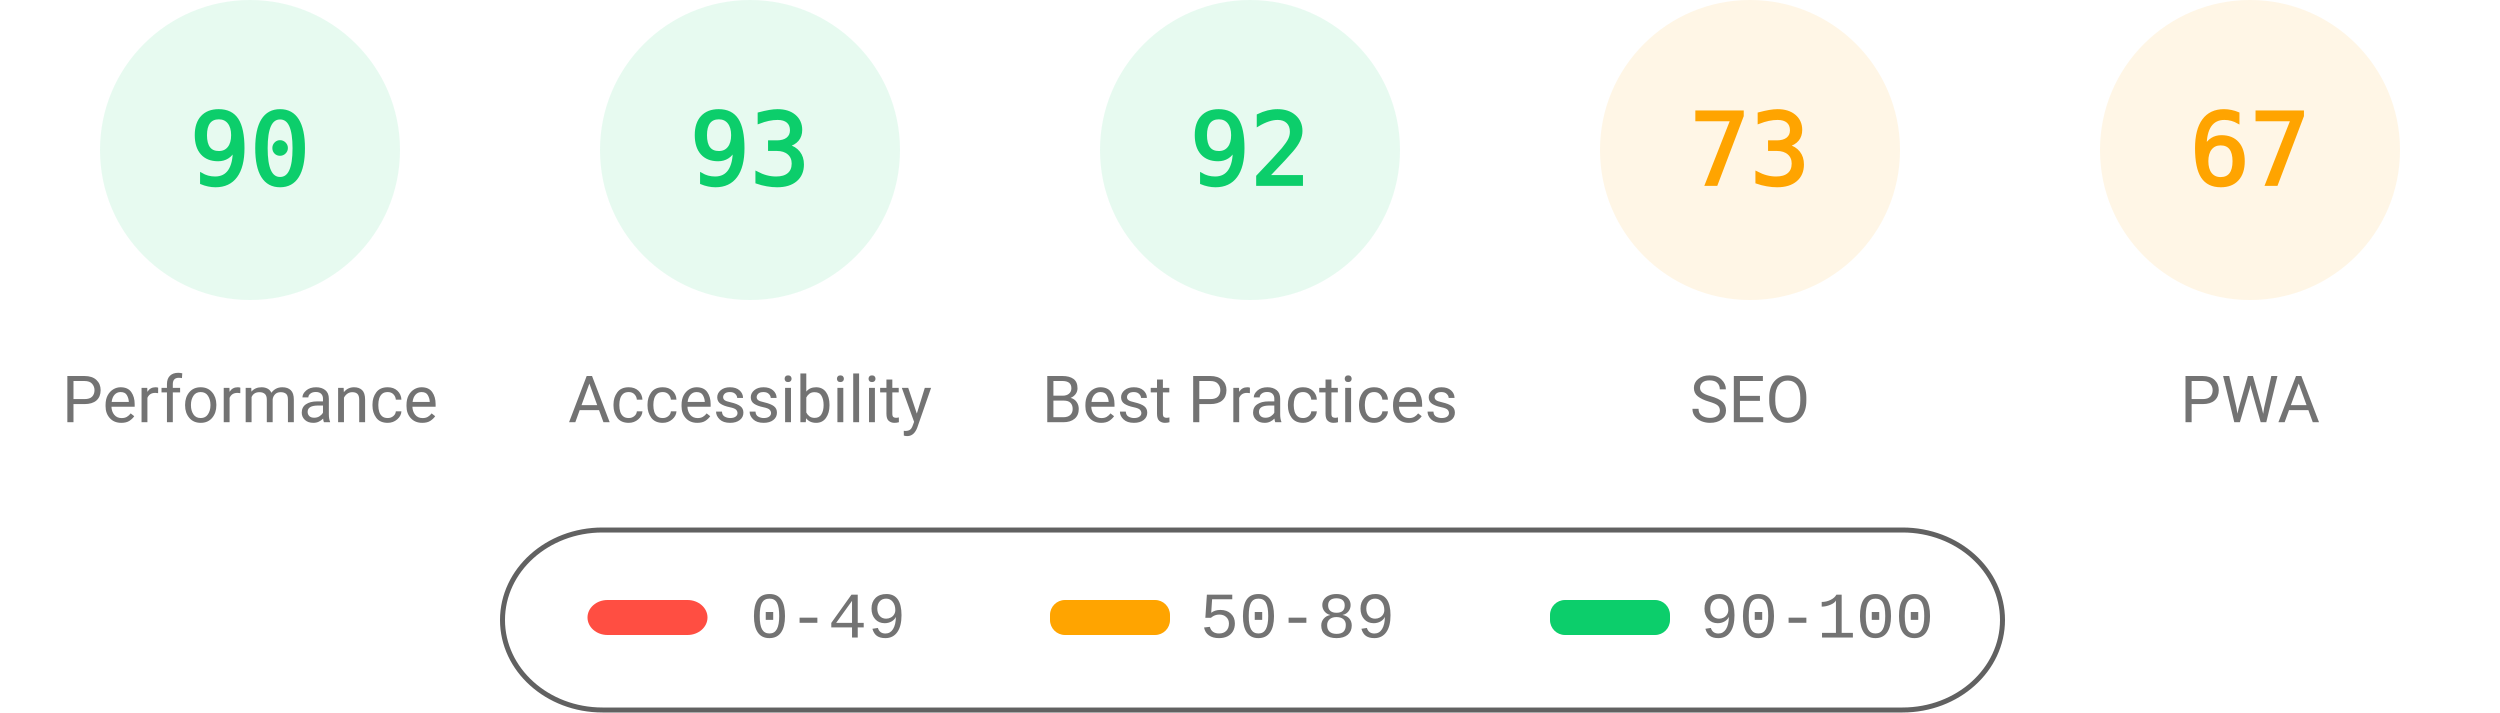
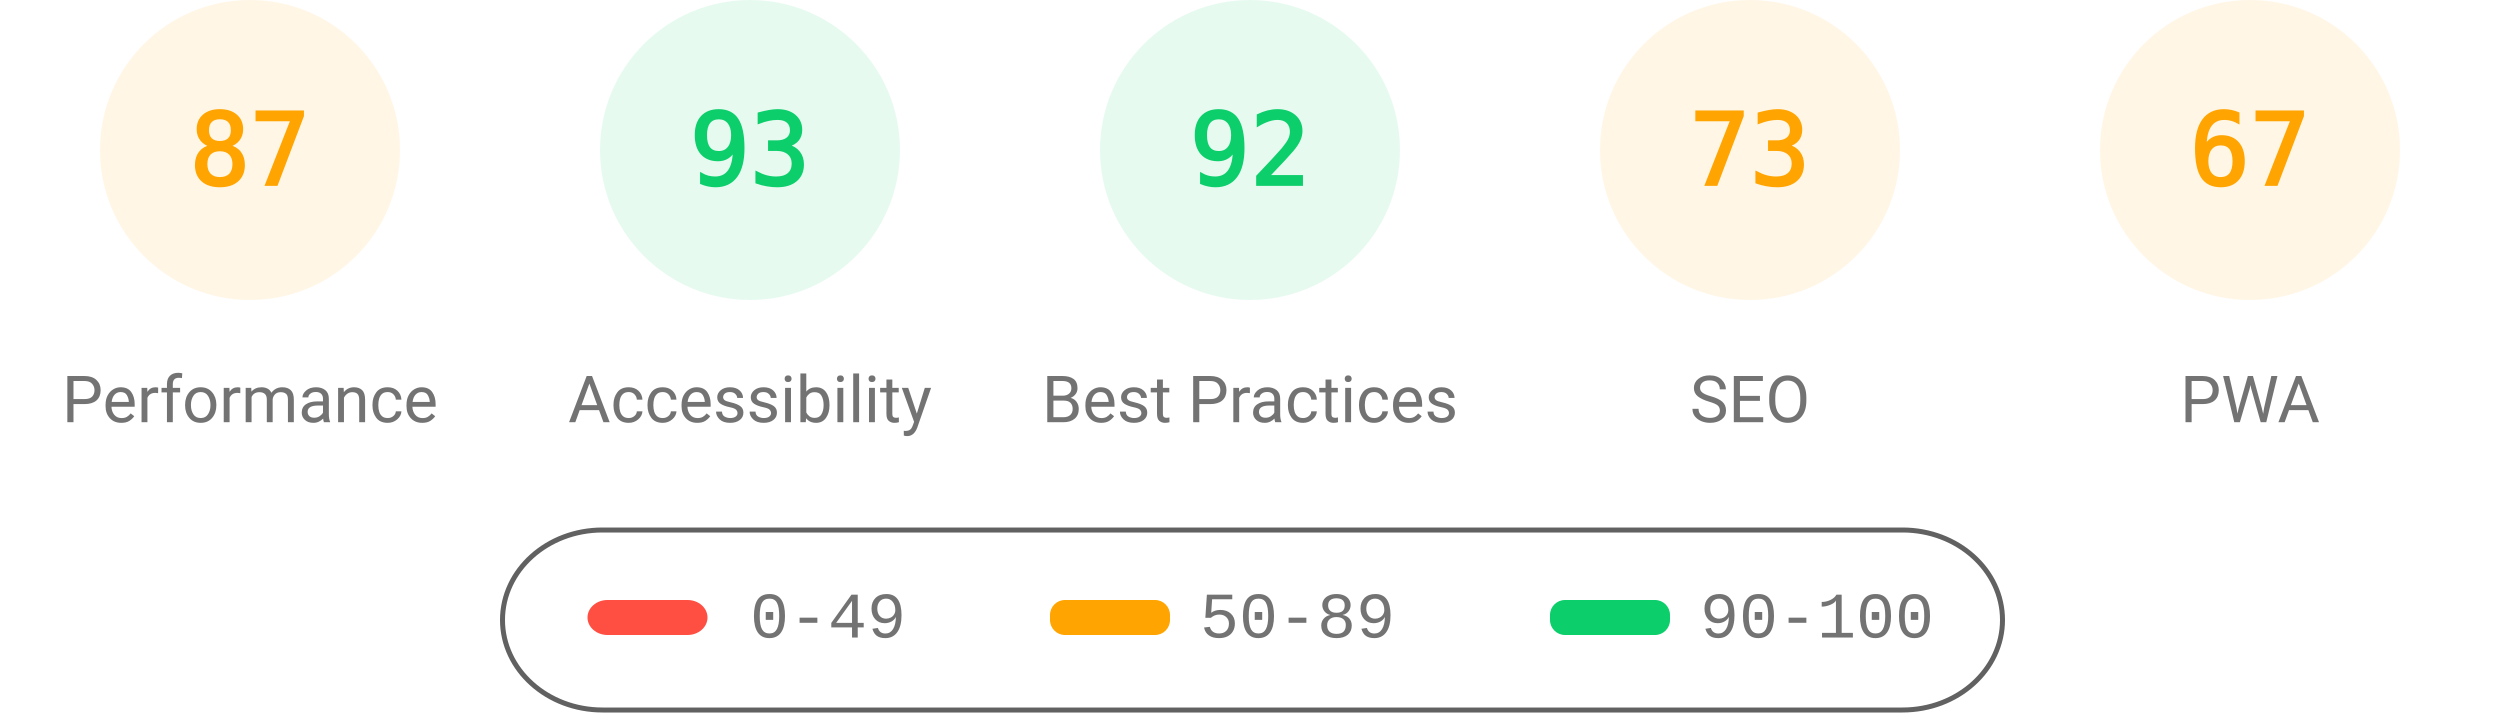
<svg xmlns="http://www.w3.org/2000/svg" fill="none" width="1000" height="285">
  <style>.gauge-base{opacity:.1}.gauge-arc{fill:none;animation-delay:250ms;stroke-linecap:round;transform:rotate(-90deg);transform-origin:100px 60px;animation:load-gauge 1s ease forwards}.guage-text{font-size:40px;font-family:monospace;text-align:center}.guage-red{color:#ff4e42;fill:#ff4e42;stroke:#ff4e42}.guage-orange{color:#ffa400;fill:#ffa400;stroke:#ffa400}.guage-green{color:#0cce6b;fill:#0cce6b;stroke:#0cce6b}.guage-undefined{color:#5c5c5c;fill:#5c5c5c;stroke:#5c5c5c}.guage-title{color:#737373;fill:#737373;stroke:none;font-size:26px;line-height:26px;font-family:Roboto,Halvetica,Arial,sans-serif}@keyframes load-gauge{from{stroke-dasharray:0 352.858}}</style>
-   <svg class="guage-div guage-perf guage-green" viewBox="0 0 200 200" width="200" height="200">
+   <svg class="guage-div guage-perf guage-orange" viewBox="0 0 200 200" width="200" height="200">
    <circle class="gauge-base" r="56" cx="100" cy="60" stroke-width="8" />
-     <circle class="gauge-arc guage-arc-1" r="56" cx="100" cy="60" stroke-width="8" style="stroke-dasharray:316.672,351.858" />
-     <text class="guage-text" x="100" y="60" alignment-baseline="central" dominant-baseline="central" text-anchor="middle">90</text>
+     <circle class="gauge-arc guage-arc-1" r="56" cx="100" cy="60" stroke-width="8" style="stroke-dasharray:306.116,351.858" />
+     <text class="guage-text" x="100" y="60" alignment-baseline="central" dominant-baseline="central" text-anchor="middle">87</text>
    <text class="guage-title" x="100" y="160" alignment-baseline="central" dominant-baseline="central" text-anchor="middle">Performance</text>
  </svg>
  <svg class="guage-div guage-acc guage-green" viewBox="0 0 200 200" width="200" height="200" x="200">
    <circle class="gauge-base" r="56" cx="100" cy="60" stroke-width="8" />
    <circle class="gauge-arc guage-arc-2" r="56" cx="100" cy="60" stroke-width="8" style="stroke-dasharray:327.228,351.858" />
    <text class="guage-text" x="100" y="60" alignment-baseline="central" dominant-baseline="central" text-anchor="middle">93</text>
    <text class="guage-title" x="100" y="160" alignment-baseline="central" dominant-baseline="central" text-anchor="middle">Accessibility</text>
  </svg>
  <svg class="guage-div guage-best guage-green" viewBox="0 0 200 200" width="200" height="200" x="400">
    <circle class="gauge-base" r="56" cx="100" cy="60" stroke-width="8" />
    <circle class="gauge-arc guage-arc-3" r="56" cx="100" cy="60" stroke-width="8" style="stroke-dasharray:323.709,351.858" />
    <text class="guage-text" x="100" y="60" alignment-baseline="central" dominant-baseline="central" text-anchor="middle">92</text>
    <text class="guage-title" x="100" y="160" alignment-baseline="central" dominant-baseline="central" text-anchor="middle">Best Practices</text>
  </svg>
  <svg class="guage-div guage-seo guage-orange" viewBox="0 0 200 200" width="200" height="200" x="600">
    <circle class="gauge-base" r="56" cx="100" cy="60" stroke-width="8" />
    <circle class="gauge-arc guage-arc-4" r="56" cx="100" cy="60" stroke-width="8" style="stroke-dasharray:256.856,351.858" />
    <text class="guage-text" x="100" y="60" alignment-baseline="central" dominant-baseline="central" text-anchor="middle">73</text>
    <text class="guage-title" x="100" y="160" alignment-baseline="central" dominant-baseline="central" text-anchor="middle">SEO</text>
  </svg>
  <svg class="guage-div guage-pwa guage-orange" viewBox="0 0 200 200" width="200" height="200" x="800">
    <circle class="gauge-base" r="56" cx="100" cy="60" stroke-width="8" />
    <circle class="gauge-arc guage-arc-4" r="56" cx="100" cy="60" stroke-width="8" style="stroke-dasharray:235.745,351.858" />
    <text class="guage-text" x="100" y="60" alignment-baseline="central" dominant-baseline="central" text-anchor="middle">67</text>
    <text class="guage-title" x="100" y="160" alignment-baseline="central" dominant-baseline="central" text-anchor="middle">PWA</text>
  </svg>
  <svg width="604" height="76" x="200" y="210">
    <path fill="none" id="canvas_background" d="M-1-1h604v80H-1z" />
    <rect fill-opacity="0" stroke="#616161" stroke-width="2" rx="40" id="svg_2" height="72" width="600" y="2" x="1" fill="#000" />
    <rect stroke="#000" rx="8" id="svg_3" height="14" width="48" y="30" x="35" stroke-opacity="null" stroke-width="0" fill="#ff4e42" />
    <rect stroke="#000" rx="6" id="svg_4" height="14" width="48" y="30" x="220" stroke-opacity="null" stroke-width="0" fill="#ffa400" />
    <rect stroke="#000" rx="6" id="svg_5" height="14" width="48" y="30" x="420" stroke-opacity="null" stroke-width="0" fill="#0cce6b" />
    <text xml:space="preserve" text-anchor="start" font-family="'Courier New', Courier, monospace" font-size="26" id="svg_6" y="45" x="100" stroke-opacity="null" stroke-width="0" stroke="#000" fill="#737373">0-49</text>
    <text xml:space="preserve" text-anchor="start" font-family="'Courier New', Courier, monospace" font-size="26" id="svg_7" y="45" x="280" stroke-opacity="null" stroke-width="0" stroke="#000" fill="#737373">50-89</text>
    <text xml:space="preserve" text-anchor="start" font-family="'Courier New', Courier, monospace" font-size="26" id="svg_8" y="45" x="480" stroke-opacity="null" stroke-width="0" stroke="#000" fill="#737373">90-100</text>
  </svg>
</svg>
